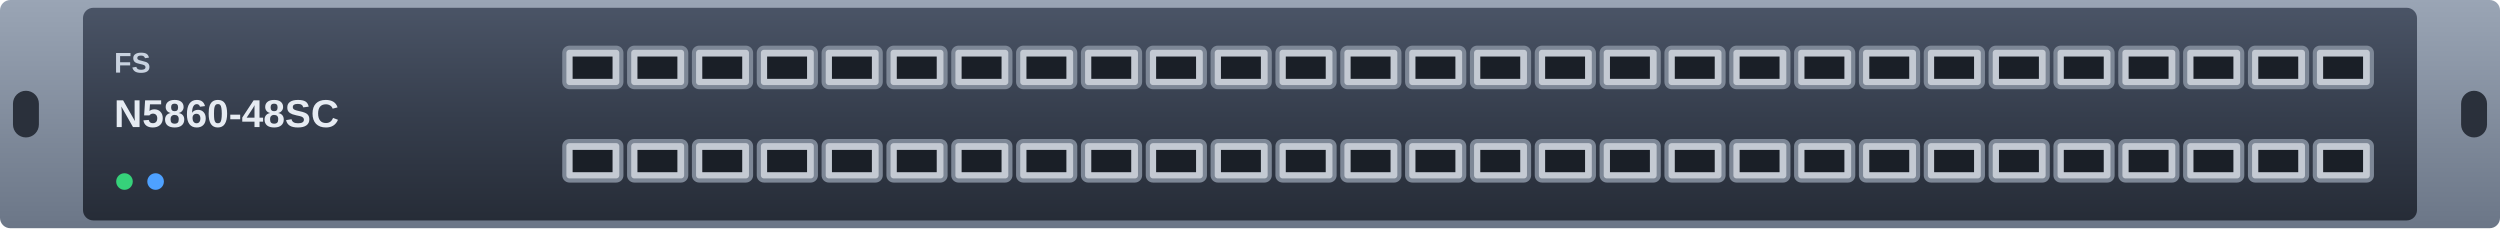
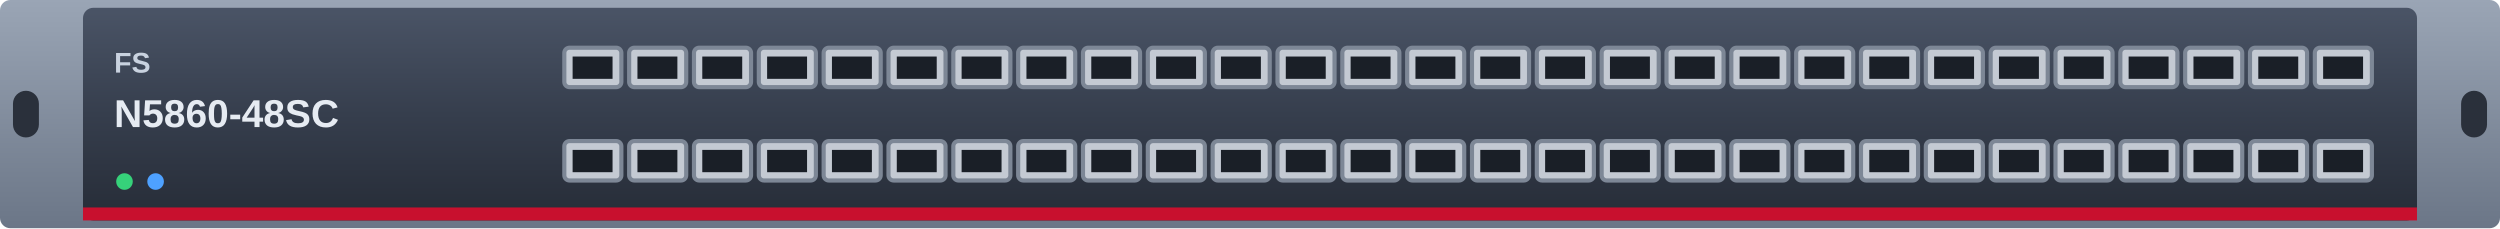
<svg xmlns="http://www.w3.org/2000/svg" viewBox="0 0 482 44" width="482" height="44">
  <defs>
    <linearGradient id="m" x1="0" y1="0" x2="0" y2="1">
      <stop offset="0" stop-color="#4a5466" />
      <stop offset=".5" stop-color="#363e4d" />
      <stop offset="1" stop-color="#262c37" />
    </linearGradient>
    <linearGradient id="l" x1="0" y1="0" x2="0" y2="1">
      <stop offset="0" stop-color="#f4f6f9" />
      <stop offset="1" stop-color="#d5dae2" />
    </linearGradient>
    <linearGradient id="g" x1="0" y1="0" x2="0" y2="1">
      <stop offset="0" stop-color="#9aa5b5" />
      <stop offset="1" stop-color="#6b7687" />
    </linearGradient>
    <linearGradient id="s" x1="0" y1="0" x2="0" y2="1">
      <stop offset="0" stop-color="#1b2a3f" />
      <stop offset="1" stop-color="#0d1624" />
    </linearGradient>
  </defs>
  <rect x="0" y="0" width="482" height="44" rx="2" fill="url(#g)" />
  <rect x="2.5" y="17.5" width="5" height="9" rx="2.5" fill="#2a303b" />
  <rect x="474.5" y="17.5" width="5" height="9" rx="2.5" fill="#2a303b" />
  <rect x="16" y="1.5" width="450" height="41" rx="2" fill="url(#m)" />
+   <rect x="16" y="40" width="450" height="2.5" fill="#c8102e" />
  <text x="22" y="14" font-family="Arial,Helvetica,sans-serif" font-size="5.5" font-weight="700" fill="#c9d2df">FS</text>
  <text x="22" y="24.5" font-family="Arial,Helvetica,sans-serif" font-size="7.5" font-weight="700" fill="#e6ebf2">N5860-48SC</text>
  <circle cx="24" cy="35" r="1.6" fill="#36d27a" />
  <circle cx="30" cy="35" r="1.6" fill="#4ea1ff" />
  <rect x="108.8" y="9.2" width="11" height="7.6" rx="1" fill="#c4cad3" stroke="#7d8796" stroke-width=".8" />
  <rect x="110.4" y="10.9" width="7.7" height="4.3" fill="#1a1f27" />
  <rect x="108.8" y="27.2" width="11" height="7.6" rx="1" fill="#c4cad3" stroke="#7d8796" stroke-width=".8" />
  <rect x="110.4" y="28.9" width="7.7" height="4.3" fill="#1a1f27" />
  <rect x="121.3" y="9.2" width="11" height="7.6" rx="1" fill="#c4cad3" stroke="#7d8796" stroke-width=".8" />
  <rect x="122.9" y="10.9" width="7.7" height="4.3" fill="#1a1f27" />
  <rect x="121.3" y="27.2" width="11" height="7.6" rx="1" fill="#c4cad3" stroke="#7d8796" stroke-width=".8" />
  <rect x="122.9" y="28.9" width="7.7" height="4.3" fill="#1a1f27" />
  <rect x="133.8" y="9.2" width="11" height="7.6" rx="1" fill="#c4cad3" stroke="#7d8796" stroke-width=".8" />
  <rect x="135.4" y="10.9" width="7.7" height="4.3" fill="#1a1f27" />
  <rect x="133.8" y="27.2" width="11" height="7.6" rx="1" fill="#c4cad3" stroke="#7d8796" stroke-width=".8" />
  <rect x="135.4" y="28.9" width="7.7" height="4.3" fill="#1a1f27" />
  <rect x="146.3" y="9.2" width="11" height="7.6" rx="1" fill="#c4cad3" stroke="#7d8796" stroke-width=".8" />
  <rect x="147.9" y="10.9" width="7.7" height="4.3" fill="#1a1f27" />
  <rect x="146.3" y="27.2" width="11" height="7.6" rx="1" fill="#c4cad3" stroke="#7d8796" stroke-width=".8" />
  <rect x="147.9" y="28.9" width="7.7" height="4.3" fill="#1a1f27" />
  <rect x="158.8" y="9.2" width="11" height="7.6" rx="1" fill="#c4cad3" stroke="#7d8796" stroke-width=".8" />
  <rect x="160.4" y="10.9" width="7.7" height="4.3" fill="#1a1f27" />
  <rect x="158.8" y="27.2" width="11" height="7.6" rx="1" fill="#c4cad3" stroke="#7d8796" stroke-width=".8" />
  <rect x="160.4" y="28.9" width="7.7" height="4.3" fill="#1a1f27" />
  <rect x="171.3" y="9.2" width="11" height="7.6" rx="1" fill="#c4cad3" stroke="#7d8796" stroke-width=".8" />
  <rect x="172.9" y="10.9" width="7.7" height="4.3" fill="#1a1f27" />
  <rect x="171.3" y="27.2" width="11" height="7.6" rx="1" fill="#c4cad3" stroke="#7d8796" stroke-width=".8" />
  <rect x="172.9" y="28.9" width="7.7" height="4.3" fill="#1a1f27" />
  <rect x="183.8" y="9.2" width="11" height="7.6" rx="1" fill="#c4cad3" stroke="#7d8796" stroke-width=".8" />
  <rect x="185.4" y="10.9" width="7.7" height="4.3" fill="#1a1f27" />
  <rect x="183.8" y="27.2" width="11" height="7.6" rx="1" fill="#c4cad3" stroke="#7d8796" stroke-width=".8" />
  <rect x="185.4" y="28.9" width="7.7" height="4.3" fill="#1a1f27" />
  <rect x="196.3" y="9.2" width="11" height="7.6" rx="1" fill="#c4cad3" stroke="#7d8796" stroke-width=".8" />
  <rect x="197.9" y="10.9" width="7.7" height="4.3" fill="#1a1f27" />
  <rect x="196.3" y="27.2" width="11" height="7.6" rx="1" fill="#c4cad3" stroke="#7d8796" stroke-width=".8" />
  <rect x="197.9" y="28.9" width="7.7" height="4.3" fill="#1a1f27" />
  <rect x="208.8" y="9.2" width="11" height="7.6" rx="1" fill="#c4cad3" stroke="#7d8796" stroke-width=".8" />
  <rect x="210.4" y="10.9" width="7.7" height="4.3" fill="#1a1f27" />
  <rect x="208.8" y="27.2" width="11" height="7.6" rx="1" fill="#c4cad3" stroke="#7d8796" stroke-width=".8" />
  <rect x="210.4" y="28.9" width="7.7" height="4.3" fill="#1a1f27" />
  <rect x="221.3" y="9.2" width="11" height="7.6" rx="1" fill="#c4cad3" stroke="#7d8796" stroke-width=".8" />
  <rect x="222.9" y="10.9" width="7.7" height="4.3" fill="#1a1f27" />
  <rect x="221.3" y="27.2" width="11" height="7.6" rx="1" fill="#c4cad3" stroke="#7d8796" stroke-width=".8" />
  <rect x="222.9" y="28.9" width="7.7" height="4.3" fill="#1a1f27" />
  <rect x="233.8" y="9.2" width="11" height="7.6" rx="1" fill="#c4cad3" stroke="#7d8796" stroke-width=".8" />
  <rect x="235.4" y="10.9" width="7.7" height="4.3" fill="#1a1f27" />
  <rect x="233.8" y="27.2" width="11" height="7.6" rx="1" fill="#c4cad3" stroke="#7d8796" stroke-width=".8" />
  <rect x="235.4" y="28.9" width="7.7" height="4.3" fill="#1a1f27" />
  <rect x="246.3" y="9.2" width="11" height="7.6" rx="1" fill="#c4cad3" stroke="#7d8796" stroke-width=".8" />
  <rect x="247.9" y="10.9" width="7.7" height="4.3" fill="#1a1f27" />
  <rect x="246.3" y="27.2" width="11" height="7.6" rx="1" fill="#c4cad3" stroke="#7d8796" stroke-width=".8" />
  <rect x="247.9" y="28.9" width="7.7" height="4.3" fill="#1a1f27" />
  <rect x="258.8" y="9.2" width="11" height="7.6" rx="1" fill="#c4cad3" stroke="#7d8796" stroke-width=".8" />
  <rect x="260.4" y="10.9" width="7.7" height="4.3" fill="#1a1f27" />
  <rect x="258.8" y="27.2" width="11" height="7.6" rx="1" fill="#c4cad3" stroke="#7d8796" stroke-width=".8" />
  <rect x="260.4" y="28.9" width="7.7" height="4.3" fill="#1a1f27" />
  <rect x="271.3" y="9.2" width="11" height="7.6" rx="1" fill="#c4cad3" stroke="#7d8796" stroke-width=".8" />
  <rect x="272.9" y="10.9" width="7.7" height="4.3" fill="#1a1f27" />
  <rect x="271.3" y="27.2" width="11" height="7.6" rx="1" fill="#c4cad3" stroke="#7d8796" stroke-width=".8" />
  <rect x="272.9" y="28.9" width="7.7" height="4.3" fill="#1a1f27" />
  <rect x="283.8" y="9.2" width="11" height="7.6" rx="1" fill="#c4cad3" stroke="#7d8796" stroke-width=".8" />
  <rect x="285.4" y="10.9" width="7.7" height="4.3" fill="#1a1f27" />
  <rect x="283.8" y="27.2" width="11" height="7.6" rx="1" fill="#c4cad3" stroke="#7d8796" stroke-width=".8" />
  <rect x="285.4" y="28.9" width="7.7" height="4.3" fill="#1a1f27" />
  <rect x="296.3" y="9.2" width="11" height="7.6" rx="1" fill="#c4cad3" stroke="#7d8796" stroke-width=".8" />
  <rect x="297.9" y="10.9" width="7.7" height="4.3" fill="#1a1f27" />
  <rect x="296.3" y="27.2" width="11" height="7.6" rx="1" fill="#c4cad3" stroke="#7d8796" stroke-width=".8" />
  <rect x="297.9" y="28.9" width="7.7" height="4.3" fill="#1a1f27" />
  <rect x="308.8" y="9.2" width="11" height="7.6" rx="1" fill="#c4cad3" stroke="#7d8796" stroke-width=".8" />
  <rect x="310.4" y="10.9" width="7.7" height="4.3" fill="#1a1f27" />
  <rect x="308.8" y="27.2" width="11" height="7.6" rx="1" fill="#c4cad3" stroke="#7d8796" stroke-width=".8" />
  <rect x="310.4" y="28.9" width="7.7" height="4.3" fill="#1a1f27" />
  <rect x="321.3" y="9.2" width="11" height="7.6" rx="1" fill="#c4cad3" stroke="#7d8796" stroke-width=".8" />
  <rect x="322.9" y="10.9" width="7.7" height="4.3" fill="#1a1f27" />
  <rect x="321.3" y="27.2" width="11" height="7.6" rx="1" fill="#c4cad3" stroke="#7d8796" stroke-width=".8" />
  <rect x="322.9" y="28.9" width="7.7" height="4.3" fill="#1a1f27" />
  <rect x="333.8" y="9.2" width="11" height="7.6" rx="1" fill="#c4cad3" stroke="#7d8796" stroke-width=".8" />
  <rect x="335.4" y="10.9" width="7.7" height="4.3" fill="#1a1f27" />
  <rect x="333.8" y="27.2" width="11" height="7.6" rx="1" fill="#c4cad3" stroke="#7d8796" stroke-width=".8" />
  <rect x="335.4" y="28.9" width="7.7" height="4.3" fill="#1a1f27" />
  <rect x="346.3" y="9.2" width="11" height="7.6" rx="1" fill="#c4cad3" stroke="#7d8796" stroke-width=".8" />
  <rect x="347.9" y="10.9" width="7.7" height="4.3" fill="#1a1f27" />
  <rect x="346.3" y="27.2" width="11" height="7.6" rx="1" fill="#c4cad3" stroke="#7d8796" stroke-width=".8" />
  <rect x="347.9" y="28.9" width="7.7" height="4.3" fill="#1a1f27" />
  <rect x="358.8" y="9.2" width="11" height="7.6" rx="1" fill="#c4cad3" stroke="#7d8796" stroke-width=".8" />
  <rect x="360.4" y="10.9" width="7.7" height="4.3" fill="#1a1f27" />
  <rect x="358.8" y="27.2" width="11" height="7.6" rx="1" fill="#c4cad3" stroke="#7d8796" stroke-width=".8" />
  <rect x="360.4" y="28.9" width="7.7" height="4.3" fill="#1a1f27" />
  <rect x="371.3" y="9.2" width="11" height="7.6" rx="1" fill="#c4cad3" stroke="#7d8796" stroke-width=".8" />
  <rect x="372.9" y="10.9" width="7.7" height="4.3" fill="#1a1f27" />
  <rect x="371.3" y="27.2" width="11" height="7.6" rx="1" fill="#c4cad3" stroke="#7d8796" stroke-width=".8" />
  <rect x="372.9" y="28.9" width="7.7" height="4.3" fill="#1a1f27" />
  <rect x="383.8" y="9.2" width="11" height="7.6" rx="1" fill="#c4cad3" stroke="#7d8796" stroke-width=".8" />
  <rect x="385.4" y="10.9" width="7.7" height="4.3" fill="#1a1f27" />
  <rect x="383.8" y="27.2" width="11" height="7.6" rx="1" fill="#c4cad3" stroke="#7d8796" stroke-width=".8" />
  <rect x="385.4" y="28.9" width="7.7" height="4.3" fill="#1a1f27" />
  <rect x="396.3" y="9.2" width="11" height="7.6" rx="1" fill="#c4cad3" stroke="#7d8796" stroke-width=".8" />
  <rect x="397.9" y="10.9" width="7.7" height="4.3" fill="#1a1f27" />
  <rect x="396.3" y="27.2" width="11" height="7.6" rx="1" fill="#c4cad3" stroke="#7d8796" stroke-width=".8" />
  <rect x="397.9" y="28.9" width="7.7" height="4.3" fill="#1a1f27" />
  <rect x="408.8" y="9.2" width="11" height="7.6" rx="1" fill="#c4cad3" stroke="#7d8796" stroke-width=".8" />
  <rect x="410.4" y="10.9" width="7.7" height="4.3" fill="#1a1f27" />
  <rect x="408.8" y="27.2" width="11" height="7.6" rx="1" fill="#c4cad3" stroke="#7d8796" stroke-width=".8" />
  <rect x="410.4" y="28.9" width="7.7" height="4.3" fill="#1a1f27" />
  <rect x="421.3" y="9.2" width="11" height="7.6" rx="1" fill="#c4cad3" stroke="#7d8796" stroke-width=".8" />
  <rect x="422.9" y="10.9" width="7.7" height="4.3" fill="#1a1f27" />
  <rect x="421.3" y="27.2" width="11" height="7.6" rx="1" fill="#c4cad3" stroke="#7d8796" stroke-width=".8" />
  <rect x="422.9" y="28.9" width="7.7" height="4.3" fill="#1a1f27" />
  <rect x="433.8" y="9.2" width="11" height="7.6" rx="1" fill="#c4cad3" stroke="#7d8796" stroke-width=".8" />
  <rect x="435.4" y="10.9" width="7.7" height="4.3" fill="#1a1f27" />
  <rect x="433.8" y="27.2" width="11" height="7.6" rx="1" fill="#c4cad3" stroke="#7d8796" stroke-width=".8" />
  <rect x="435.4" y="28.9" width="7.7" height="4.3" fill="#1a1f27" />
  <rect x="446.3" y="9.2" width="11" height="7.6" rx="1" fill="#c4cad3" stroke="#7d8796" stroke-width=".8" />
  <rect x="447.9" y="10.9" width="7.7" height="4.3" fill="#1a1f27" />
  <rect x="446.3" y="27.2" width="11" height="7.6" rx="1" fill="#c4cad3" stroke="#7d8796" stroke-width=".8" />
  <rect x="447.9" y="28.9" width="7.7" height="4.3" fill="#1a1f27" />
</svg>
